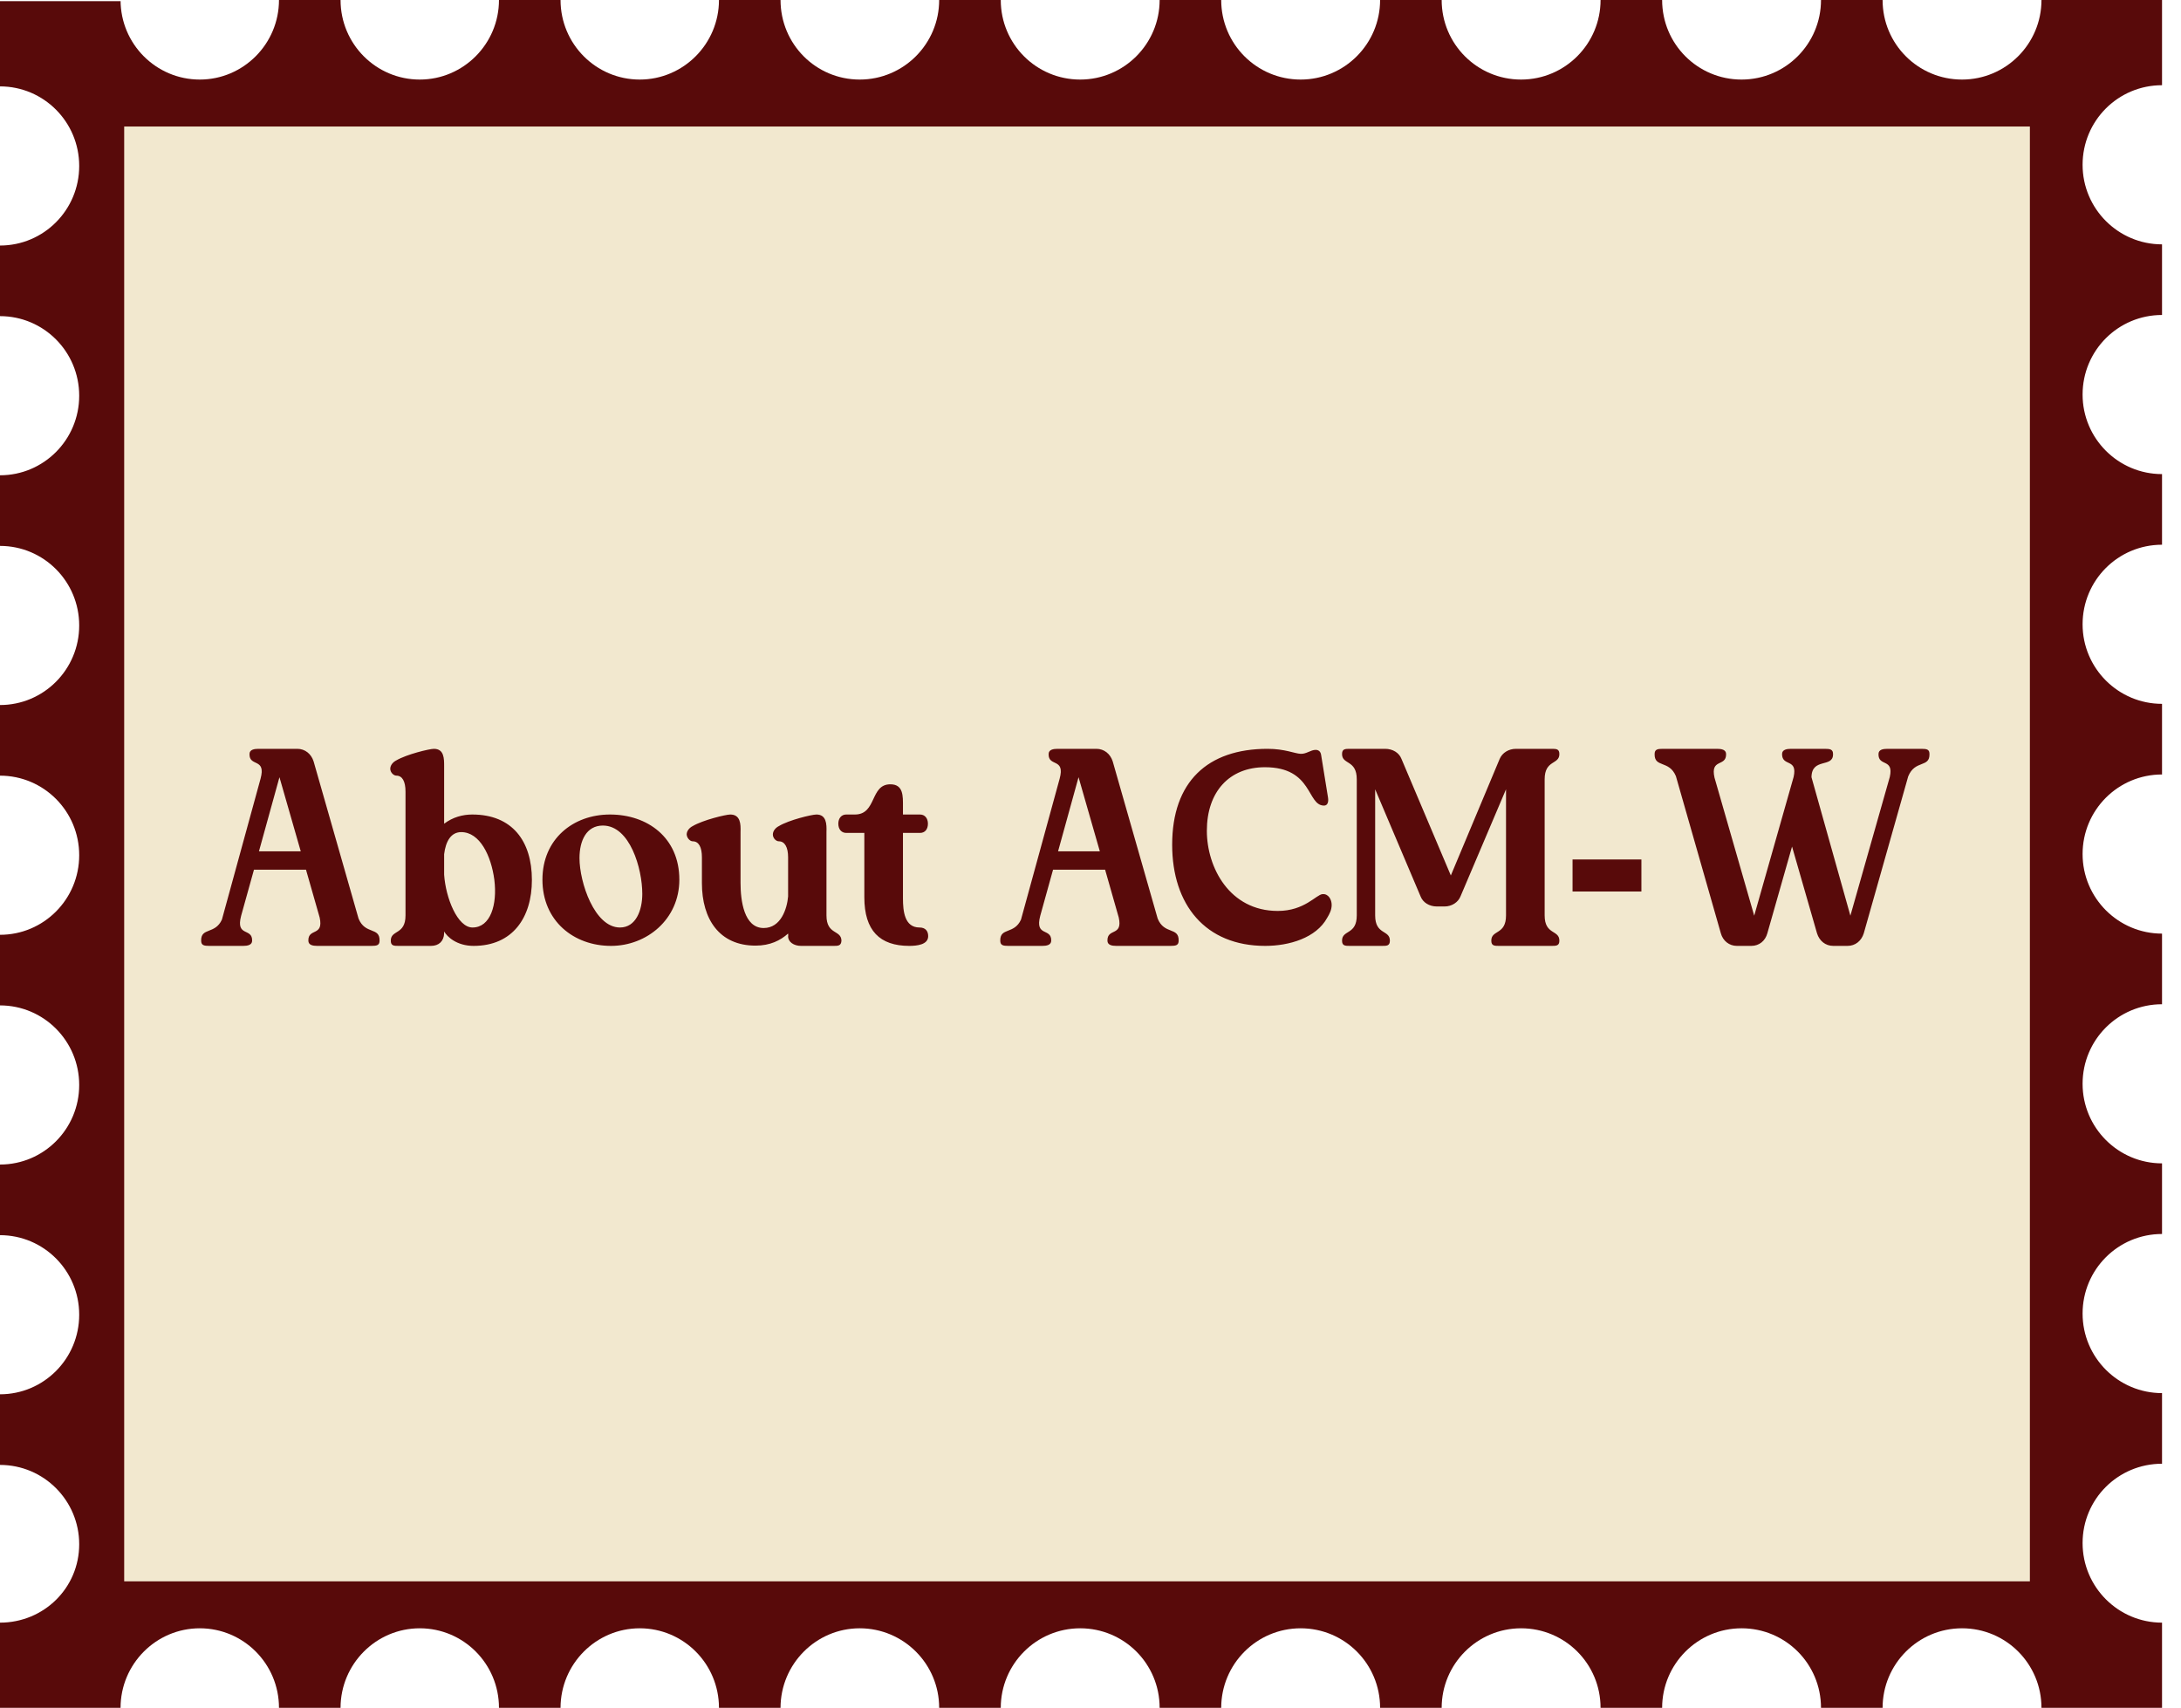
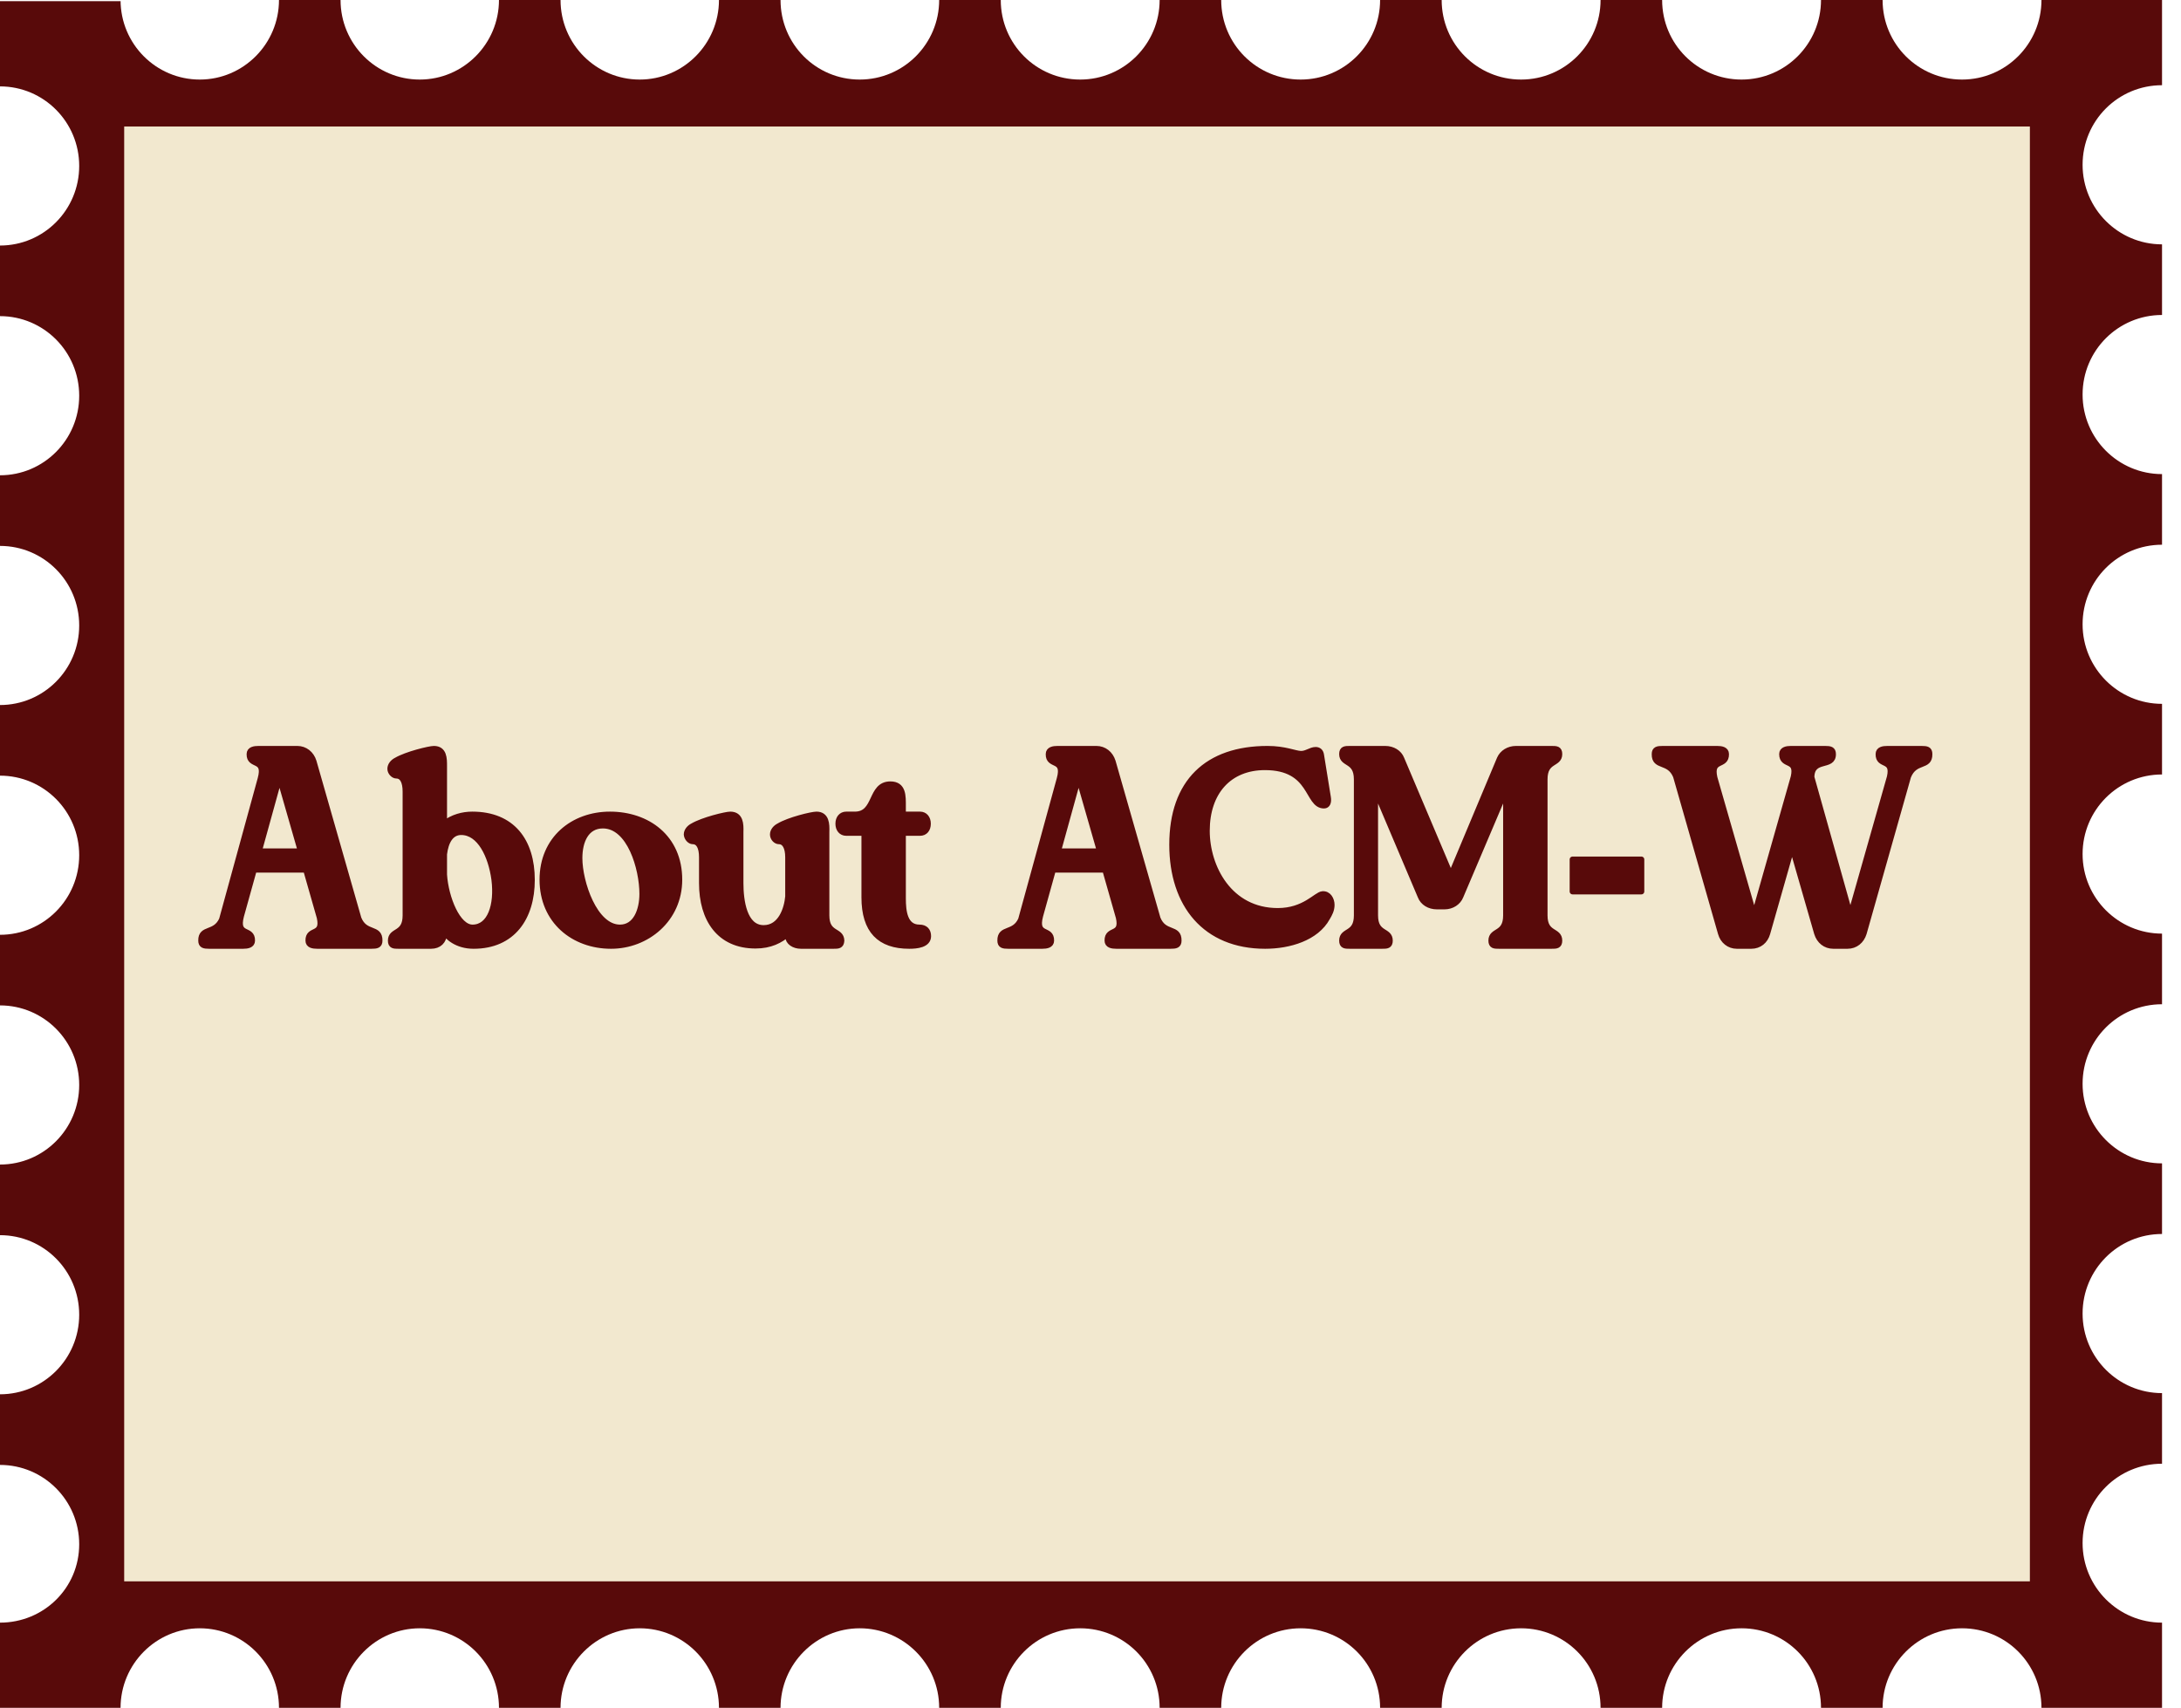
<svg xmlns="http://www.w3.org/2000/svg" width="83" height="65" viewBox="0 0 83 65" fill="none">
  <path d="M4.588 0.045H0V3.288C1.664 3.288 3.014 4.641 3.014 6.316C3.014 7.992 1.664 9.345 0 9.345V12.032C1.664 12.032 3.014 13.385 3.014 15.061C3.014 16.736 1.664 18.089 0 18.089V20.777C1.664 20.777 3.014 22.13 3.014 23.805C3.014 25.48 1.664 26.833 0 26.833V29.521C1.664 29.521 3.014 30.874 3.014 32.549C3.014 34.225 1.664 35.578 0 35.578V38.265C1.664 38.265 3.014 39.618 3.014 41.294C3.014 42.969 1.664 44.322 0 44.322V47.01C1.664 47.01 3.014 48.362 3.014 50.038C3.014 51.713 1.664 53.066 0 53.066V55.754C1.664 55.754 3.014 57.107 3.014 58.773C3.014 60.44 1.664 61.757 0 61.757V65H4.588C4.588 63.334 5.939 61.972 7.603 61.972C9.266 61.972 10.617 63.325 10.617 65H12.96C12.96 63.334 14.311 61.972 15.975 61.972C17.638 61.972 18.989 63.325 18.989 65H21.332C21.332 63.334 22.683 61.972 24.346 61.972C26.01 61.972 27.361 63.325 27.361 65H29.704C29.704 63.334 31.055 61.972 32.718 61.972C34.382 61.972 35.741 63.325 35.741 65H38.085C38.085 63.334 39.435 61.972 41.108 61.972C42.781 61.972 44.131 63.325 44.131 65H46.474C46.474 63.334 47.825 61.972 49.498 61.972C51.17 61.972 52.521 63.325 52.521 65H54.864C54.864 63.334 56.215 61.972 57.887 61.972C59.56 61.972 60.911 63.325 60.911 65H63.254C63.254 63.334 64.605 61.972 66.277 61.972C67.95 61.972 69.3 63.325 69.3 65H71.644C71.644 63.334 72.994 61.972 74.667 61.972C76.34 61.972 77.69 63.325 77.69 65H82.278V61.757C80.615 61.757 79.255 60.404 79.255 58.728C79.255 57.053 80.606 55.709 82.278 55.709V53.021C80.615 53.021 79.255 51.669 79.255 49.993C79.255 48.318 80.606 46.965 82.278 46.965V44.277C80.615 44.277 79.255 42.924 79.255 41.249C79.255 39.573 80.606 38.221 82.278 38.221V35.533C80.615 35.533 79.255 34.18 79.255 32.505C79.255 30.829 80.606 29.476 82.278 29.476V26.788C80.615 26.788 79.255 25.436 79.255 23.76C79.255 22.085 80.606 20.732 82.278 20.732V18.044C80.615 18.044 79.255 16.691 79.255 15.016C79.255 13.341 80.606 11.988 82.278 11.988V9.3C80.615 9.3 79.255 7.947 79.255 6.272C79.255 4.596 80.606 3.243 82.278 3.243V0H77.69C77.69 1.666 76.34 3.028 74.667 3.028C72.994 3.028 71.644 1.675 71.644 0H69.3C69.3 1.666 67.95 3.028 66.277 3.028C64.605 3.028 63.254 1.675 63.254 0H60.911C60.911 1.666 59.56 3.028 57.887 3.028C56.215 3.028 54.864 1.675 54.864 0H52.521C52.521 1.666 51.17 3.028 49.498 3.028C47.825 3.028 46.474 1.675 46.474 0H44.131C44.131 1.666 42.781 3.028 41.108 3.028C39.435 3.028 38.085 1.675 38.085 0H35.741C35.741 1.666 34.391 3.028 32.718 3.028C31.046 3.028 29.704 1.675 29.704 0H27.361C27.361 1.666 26.01 3.028 24.346 3.028C22.683 3.028 21.332 1.675 21.332 0H18.989C18.989 1.666 17.638 3.028 15.975 3.028C14.311 3.028 12.96 1.675 12.96 0H10.617C10.617 1.666 9.266 3.028 7.603 3.028C5.939 3.028 4.588 1.675 4.588 0V0.045Z" fill="#580A0A" />
  <rect x="4.727" y="60.185" width="55.37" height="72.523" transform="rotate(-90 4.72656 60.1855)" fill="#F2E8CF" />
-   <path d="M9.835 28.5H11.315C11.605 28.5 11.845 28.69 11.935 28.98L13.645 34.96C13.895 35.58 14.455 35.27 14.445 35.8C14.445 35.98 14.335 36 14.135 36H12.075C11.905 36 11.735 35.97 11.735 35.8C11.725 35.31 12.325 35.65 12.165 34.92L11.645 33.1H9.665C9.505 33.68 9.345 34.25 9.175 34.86C8.965 35.67 9.605 35.3 9.595 35.8C9.595 35.97 9.415 36 9.255 36H7.965C7.765 36 7.655 35.98 7.655 35.8C7.645 35.29 8.185 35.57 8.445 35C8.945 33.19 9.405 31.49 9.915 29.64C10.135 28.83 9.485 29.2 9.495 28.7C9.495 28.53 9.675 28.5 9.835 28.5ZM9.855 32.4H11.445L10.635 29.58L9.855 32.4ZM17.972 31C19.492 31 20.242 32.01 20.242 33.49C20.242 34.92 19.512 36 18.022 36C17.382 36 17.012 35.65 16.902 35.45C16.902 35.47 16.902 35.52 16.902 35.52C16.892 35.82 16.702 36 16.402 36H15.172C14.992 36 14.872 36 14.872 35.8C14.872 35.38 15.432 35.59 15.432 34.84V30.13C15.432 29.74 15.312 29.52 15.082 29.52C14.982 29.52 14.852 29.4 14.852 29.26C14.852 29.12 14.962 29 15.082 28.94C15.472 28.71 16.342 28.5 16.512 28.5C16.902 28.5 16.902 28.87 16.902 29.16V31.35C17.232 31.1 17.612 31 17.972 31ZM16.902 32.51V33.29C16.962 34.18 17.412 35.3 17.982 35.3C18.662 35.3 18.932 34.44 18.812 33.48C18.692 32.57 18.262 31.67 17.552 31.67C17.162 31.67 16.962 32.02 16.902 32.51ZM23.213 31C24.633 31 25.853 31.87 25.853 33.48C25.853 34.99 24.613 36 23.253 36C21.833 36 20.643 35.05 20.643 33.48C20.643 31.93 21.813 31 23.213 31ZM22.943 31.42C22.313 31.42 22.053 32 22.053 32.66C22.053 33.58 22.623 35.3 23.593 35.3C24.203 35.3 24.443 34.64 24.443 34.02C24.443 33.06 23.973 31.42 22.943 31.42ZM29.062 35.32C29.722 35.32 29.952 34.58 29.992 34.12V32.63C29.992 32.24 29.862 32.02 29.642 32.02C29.532 32.02 29.412 31.9 29.412 31.76C29.412 31.62 29.522 31.5 29.642 31.44C30.022 31.21 30.892 31 31.072 31C31.452 31 31.462 31.37 31.452 31.66V34.84C31.452 35.59 32.012 35.38 32.022 35.8C32.012 36 31.892 36 31.722 36H30.482C30.212 36 29.992 35.85 29.992 35.64C30.002 35.62 29.992 35.55 29.992 35.53C29.702 35.79 29.312 35.99 28.752 35.99C27.382 35.99 26.712 34.99 26.712 33.61V32.63C26.712 32.24 26.592 32.02 26.362 32.02C26.262 32.02 26.142 31.9 26.132 31.76C26.132 31.62 26.242 31.5 26.362 31.44C26.752 31.21 27.622 31 27.792 31C28.182 31 28.192 31.37 28.182 31.66V33.61C28.182 34.27 28.312 35.32 29.062 35.32ZM32.203 31H32.533C33.373 31 33.103 29.85 33.883 29.85C34.383 29.85 34.363 30.3 34.363 30.69V31H35.013C35.193 31 35.313 31.14 35.313 31.35C35.313 31.57 35.193 31.7 35.013 31.7H34.363V34.19C34.363 34.68 34.423 35.3 34.993 35.3C35.213 35.3 35.323 35.43 35.323 35.63C35.323 35.96 34.883 36 34.603 36C33.483 36 32.893 35.42 32.893 34.15V31.7H32.203C32.023 31.7 31.903 31.56 31.903 31.35C31.903 31.14 32.023 31 32.203 31ZM40.245 28.5H41.725C42.016 28.5 42.255 28.69 42.346 28.98L44.056 34.96C44.306 35.58 44.865 35.27 44.855 35.8C44.855 35.98 44.745 36 44.545 36H42.486C42.316 36 42.145 35.97 42.145 35.8C42.136 35.31 42.736 35.65 42.575 34.92L42.056 33.1H40.075C39.916 33.68 39.755 34.25 39.586 34.86C39.376 35.67 40.016 35.3 40.005 35.8C40.005 35.97 39.825 36 39.666 36H38.376C38.175 36 38.066 35.98 38.066 35.8C38.056 35.29 38.596 35.57 38.855 35C39.355 33.19 39.816 31.49 40.325 29.64C40.545 28.83 39.895 29.2 39.906 28.7C39.906 28.53 40.086 28.5 40.245 28.5ZM40.266 32.4H41.855L41.045 29.58L40.266 32.4ZM48.628 34.67C49.648 34.67 50.088 34.05 50.328 34.03C50.558 34.01 50.678 34.24 50.678 34.44C50.678 34.63 50.598 34.78 50.508 34.93C50.088 35.7 49.058 36 48.148 36C45.868 36 44.608 34.43 44.608 32.15C44.608 29.76 45.948 28.5 48.238 28.5C48.898 28.5 49.268 28.68 49.498 28.69C49.718 28.7 49.878 28.54 50.068 28.54C50.168 28.54 50.258 28.59 50.278 28.74L50.538 30.35C50.568 30.53 50.518 30.66 50.388 30.66C49.728 30.66 49.968 29.2 48.138 29.2C46.778 29.2 45.928 30.14 45.928 31.62C45.928 33.01 46.788 34.67 48.628 34.67ZM52.893 35.8C52.893 36 52.773 36 52.593 36H51.373C51.193 36 51.073 36 51.073 35.8C51.073 35.38 51.633 35.59 51.633 34.84V29.66C51.633 28.91 51.073 29.11 51.073 28.7C51.073 28.5 51.193 28.5 51.373 28.5H52.713C53.003 28.5 53.243 28.65 53.333 28.88L55.213 33.32L57.073 28.88C57.173 28.65 57.413 28.5 57.693 28.5H59.043C59.223 28.5 59.343 28.5 59.343 28.7C59.343 29.11 58.783 28.91 58.783 29.66V34.84C58.783 35.59 59.343 35.38 59.343 35.8C59.343 36 59.223 36 59.043 36H57.053C56.873 36 56.753 36 56.753 35.8C56.753 35.38 57.313 35.59 57.313 34.84V30.04L55.583 34.11C55.493 34.34 55.253 34.5 54.973 34.5H54.683C54.393 34.5 54.153 34.35 54.063 34.12L52.333 30.04V34.84C52.333 35.59 52.893 35.38 52.893 35.8ZM59.845 33.93V32.71H62.465V33.93H59.845ZM62.968 28.7C62.968 28.52 63.078 28.5 63.278 28.5H65.348C65.508 28.5 65.688 28.53 65.688 28.7C65.698 29.2 65.078 28.85 65.248 29.6L66.758 34.85L68.258 29.57C68.418 28.85 67.818 29.19 67.818 28.7C67.818 28.53 67.998 28.5 68.158 28.5H69.448C69.648 28.5 69.758 28.52 69.758 28.7C69.768 29.24 68.948 28.82 68.938 29.58L70.418 34.85L71.918 29.57C72.078 28.85 71.478 29.19 71.488 28.7C71.488 28.53 71.658 28.5 71.828 28.5H73.118C73.328 28.5 73.428 28.52 73.428 28.7C73.438 29.23 72.878 28.91 72.618 29.55L70.928 35.52C70.838 35.81 70.608 36 70.308 36H69.768C69.468 36 69.238 35.81 69.148 35.52L68.198 32.22L67.258 35.52C67.178 35.81 66.948 36 66.648 36H66.098C65.808 36 65.568 35.81 65.488 35.52L63.778 29.54C63.518 28.92 62.958 29.23 62.968 28.7Z" fill="#580A0A" />
+   <path d="M9.835 28.5H11.315C11.605 28.5 11.845 28.69 11.935 28.98L13.645 34.96C13.895 35.58 14.455 35.27 14.445 35.8C14.445 35.98 14.335 36 14.135 36H12.075C11.905 36 11.735 35.97 11.735 35.8C11.725 35.31 12.325 35.65 12.165 34.92L11.645 33.1H9.665C9.505 33.68 9.345 34.25 9.175 34.86C8.965 35.67 9.605 35.3 9.595 35.8C9.595 35.97 9.415 36 9.255 36H7.965C7.765 36 7.655 35.98 7.655 35.8C7.645 35.29 8.185 35.57 8.445 35C8.945 33.19 9.405 31.49 9.915 29.64C10.135 28.83 9.485 29.2 9.495 28.7C9.495 28.53 9.675 28.5 9.835 28.5ZM9.855 32.4H11.445L10.635 29.58L9.855 32.4ZM17.972 31C19.492 31 20.242 32.01 20.242 33.49C20.242 34.92 19.512 36 18.022 36C17.382 36 17.012 35.65 16.902 35.45C16.902 35.47 16.902 35.52 16.902 35.52C16.892 35.82 16.702 36 16.402 36H15.172C14.992 36 14.872 36 14.872 35.8C14.872 35.38 15.432 35.59 15.432 34.84V30.13C15.432 29.74 15.312 29.52 15.082 29.52C14.982 29.52 14.852 29.4 14.852 29.26C14.852 29.12 14.962 29 15.082 28.94C15.472 28.71 16.342 28.5 16.512 28.5C16.902 28.5 16.902 28.87 16.902 29.16V31.35C17.232 31.1 17.612 31 17.972 31ZM16.902 32.51V33.29C16.962 34.18 17.412 35.3 17.982 35.3C18.662 35.3 18.932 34.44 18.812 33.48C18.692 32.57 18.262 31.67 17.552 31.67C17.162 31.67 16.962 32.02 16.902 32.51ZM23.213 31C24.633 31 25.853 31.87 25.853 33.48C25.853 34.99 24.613 36 23.253 36C21.833 36 20.643 35.05 20.643 33.48C20.643 31.93 21.813 31 23.213 31ZM22.943 31.42C22.313 31.42 22.053 32 22.053 32.66C22.053 33.58 22.623 35.3 23.593 35.3C24.203 35.3 24.443 34.64 24.443 34.02C24.443 33.06 23.973 31.42 22.943 31.42ZM29.062 35.32C29.722 35.32 29.952 34.58 29.992 34.12V32.63C29.992 32.24 29.862 32.02 29.642 32.02C29.532 32.02 29.412 31.9 29.412 31.76C29.412 31.62 29.522 31.5 29.642 31.44C30.022 31.21 30.892 31 31.072 31C31.452 31 31.462 31.37 31.452 31.66V34.84C31.452 35.59 32.012 35.38 32.022 35.8C32.012 36 31.892 36 31.722 36H30.482C30.212 36 29.992 35.85 29.992 35.64C30.002 35.62 29.992 35.55 29.992 35.53C29.702 35.79 29.312 35.99 28.752 35.99C27.382 35.99 26.712 34.99 26.712 33.61V32.63C26.712 32.24 26.592 32.02 26.362 32.02C26.262 32.02 26.142 31.9 26.132 31.76C26.132 31.62 26.242 31.5 26.362 31.44C26.752 31.21 27.622 31 27.792 31C28.182 31 28.192 31.37 28.182 31.66V33.61C28.182 34.27 28.312 35.32 29.062 35.32ZM32.203 31H32.533C33.373 31 33.103 29.85 33.883 29.85C34.383 29.85 34.363 30.3 34.363 30.69V31H35.013C35.193 31 35.313 31.14 35.313 31.35C35.313 31.57 35.193 31.7 35.013 31.7H34.363V34.19C34.363 34.68 34.423 35.3 34.993 35.3C35.213 35.3 35.323 35.43 35.323 35.63C35.323 35.96 34.883 36 34.603 36C33.483 36 32.893 35.42 32.893 34.15V31.7H32.203C32.023 31.7 31.903 31.56 31.903 31.35C31.903 31.14 32.023 31 32.203 31ZM40.245 28.5H41.725C42.016 28.5 42.255 28.69 42.346 28.98L44.056 34.96C44.306 35.58 44.865 35.27 44.855 35.8C44.855 35.98 44.745 36 44.545 36H42.486C42.316 36 42.145 35.97 42.145 35.8C42.136 35.31 42.736 35.65 42.575 34.92L42.056 33.1H40.075C39.916 33.68 39.755 34.25 39.586 34.86C39.376 35.67 40.016 35.3 40.005 35.8C40.005 35.97 39.825 36 39.666 36H38.376C38.175 36 38.066 35.98 38.066 35.8C38.056 35.29 38.596 35.57 38.855 35C39.355 33.19 39.816 31.49 40.325 29.64C40.545 28.83 39.895 29.2 39.906 28.7C39.906 28.53 40.086 28.5 40.245 28.5ZM40.266 32.4H41.855L41.045 29.58L40.266 32.4ZM48.628 34.67C49.648 34.67 50.088 34.05 50.328 34.03C50.558 34.01 50.678 34.24 50.678 34.44C50.678 34.63 50.598 34.78 50.508 34.93C50.088 35.7 49.058 36 48.148 36C45.868 36 44.608 34.43 44.608 32.15C44.608 29.76 45.948 28.5 48.238 28.5C48.898 28.5 49.268 28.68 49.498 28.69C49.718 28.7 49.878 28.54 50.068 28.54C50.168 28.54 50.258 28.59 50.278 28.74L50.538 30.35C50.568 30.53 50.518 30.66 50.388 30.66C49.728 30.66 49.968 29.2 48.138 29.2C46.778 29.2 45.928 30.14 45.928 31.62C45.928 33.01 46.788 34.67 48.628 34.67ZM52.893 35.8C52.893 36 52.773 36 52.593 36H51.373C51.193 36 51.073 36 51.073 35.8C51.073 35.38 51.633 35.59 51.633 34.84V29.66C51.633 28.91 51.073 29.11 51.073 28.7C51.073 28.5 51.193 28.5 51.373 28.5H52.713C53.003 28.5 53.243 28.65 53.333 28.88L55.213 33.32L57.073 28.88C57.173 28.65 57.413 28.5 57.693 28.5H59.043C59.223 28.5 59.343 28.5 59.343 28.7C59.343 29.11 58.783 28.91 58.783 29.66V34.84C58.783 35.59 59.343 35.38 59.343 35.8C59.343 36 59.223 36 59.043 36H57.053C56.873 36 56.753 36 56.753 35.8C56.753 35.38 57.313 35.59 57.313 34.84V30.04L55.583 34.11C55.493 34.34 55.253 34.5 54.973 34.5H54.683C54.393 34.5 54.153 34.35 54.063 34.12L52.333 30.04V34.84C52.333 35.59 52.893 35.38 52.893 35.8ZM59.845 33.93V32.71H62.465V33.93H59.845ZM62.968 28.7C62.968 28.52 63.078 28.5 63.278 28.5H65.348C65.508 28.5 65.688 28.53 65.688 28.7C65.698 29.2 65.078 28.85 65.248 29.6L66.758 34.85L68.258 29.57C68.418 28.85 67.818 29.19 67.818 28.7C67.818 28.53 67.998 28.5 68.158 28.5H69.448C69.648 28.5 69.758 28.52 69.758 28.7C69.768 29.24 68.948 28.82 68.938 29.58L70.418 34.85L71.918 29.57C72.078 28.85 71.478 29.19 71.488 28.7C71.488 28.53 71.658 28.5 71.828 28.5H73.118C73.328 28.5 73.428 28.52 73.428 28.7C73.438 29.23 72.878 28.91 72.618 29.55L70.928 35.52C70.838 35.81 70.608 36 70.308 36H69.768C69.468 36 69.238 35.81 69.148 35.52L68.198 32.22L67.258 35.52C67.178 35.81 66.948 36 66.648 36H66.098C65.808 36 65.568 35.81 65.488 35.52L63.778 29.54C63.518 28.92 62.958 29.23 62.968 28.7Z" fill="#580A0A" stroke="#580A0A" stroke-width="0.22" stroke-linejoin="round" />
</svg>
